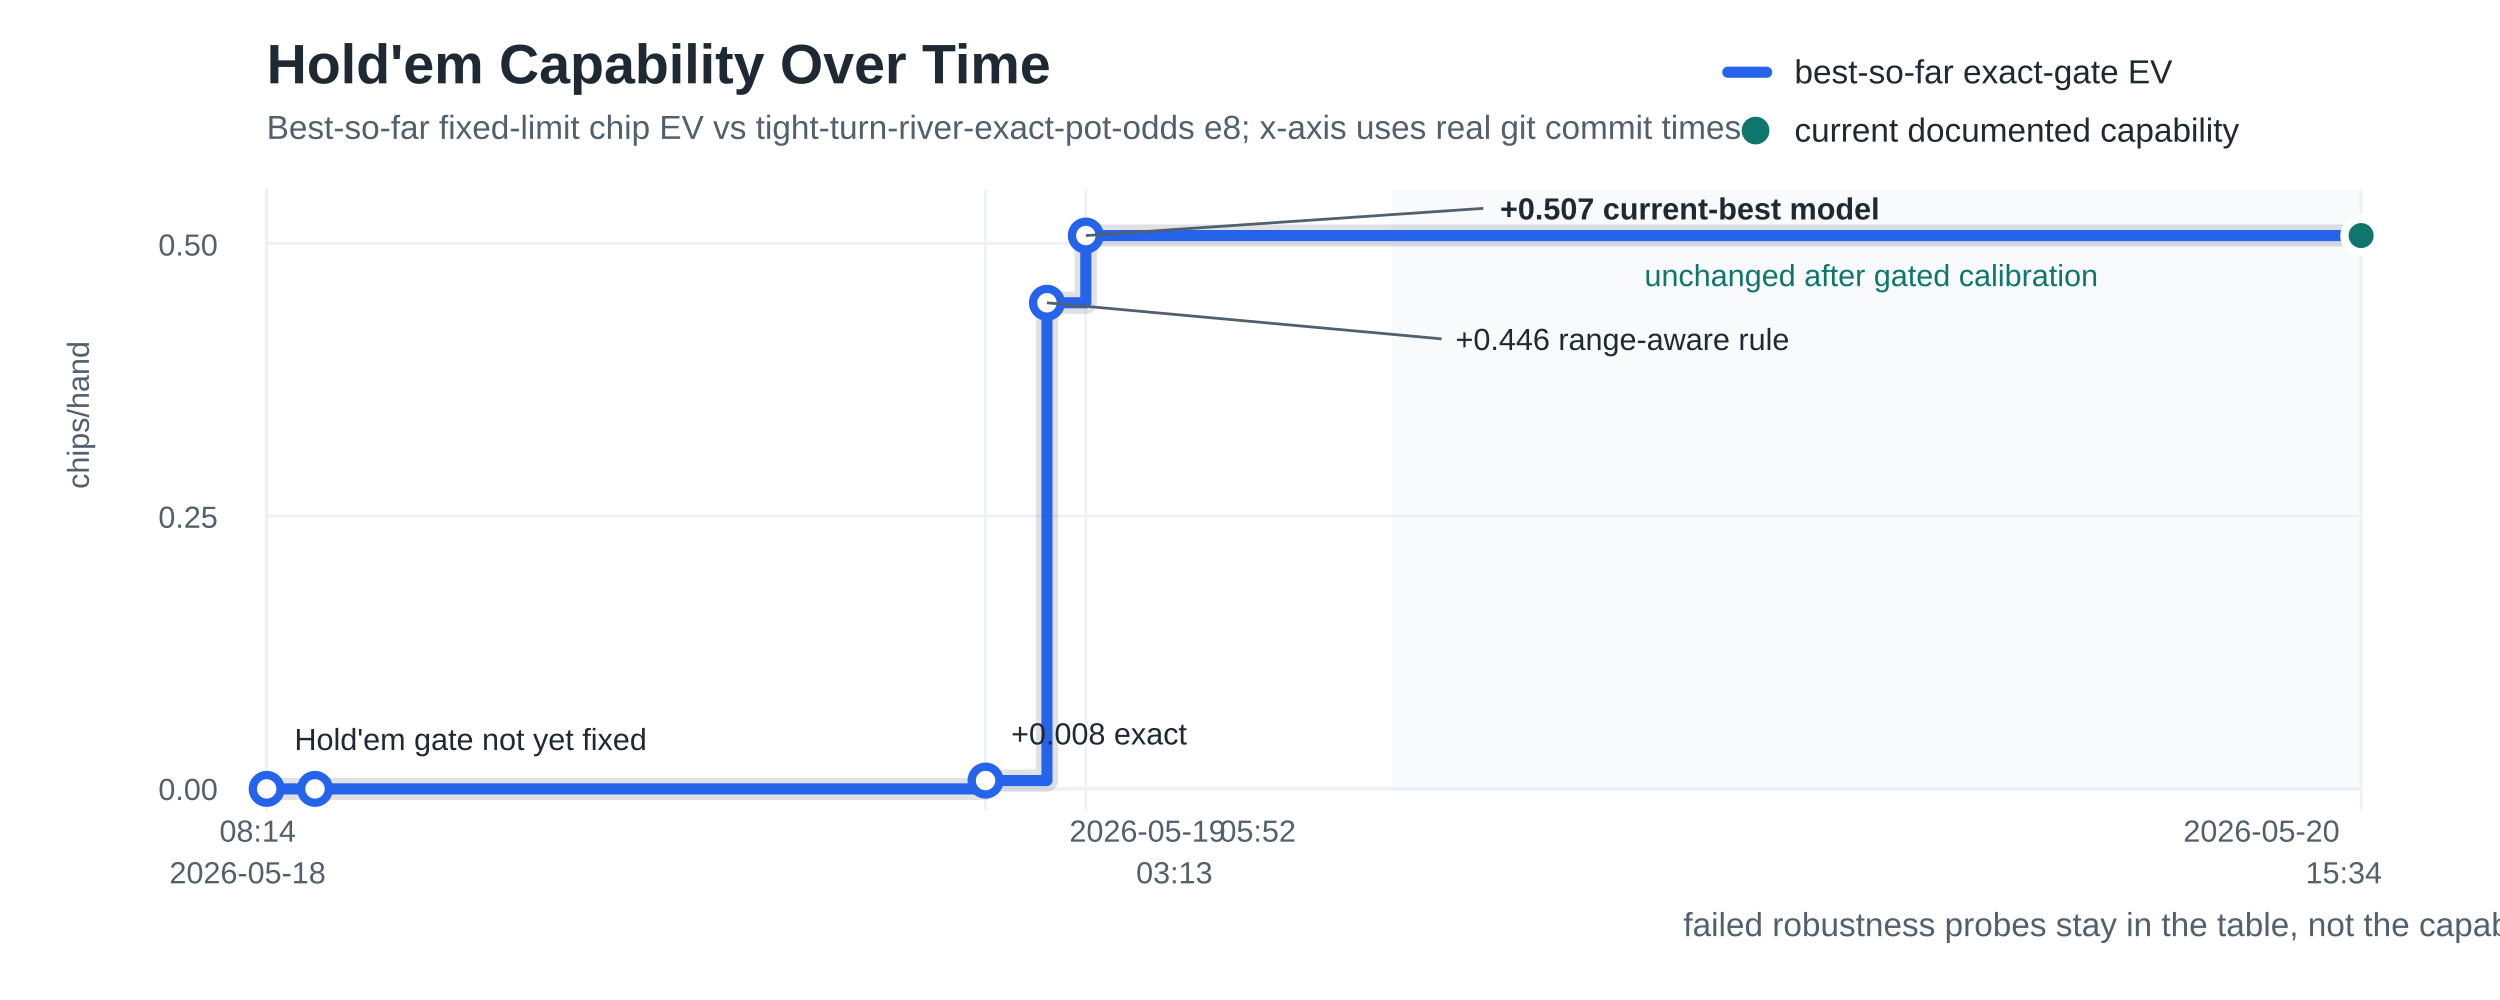
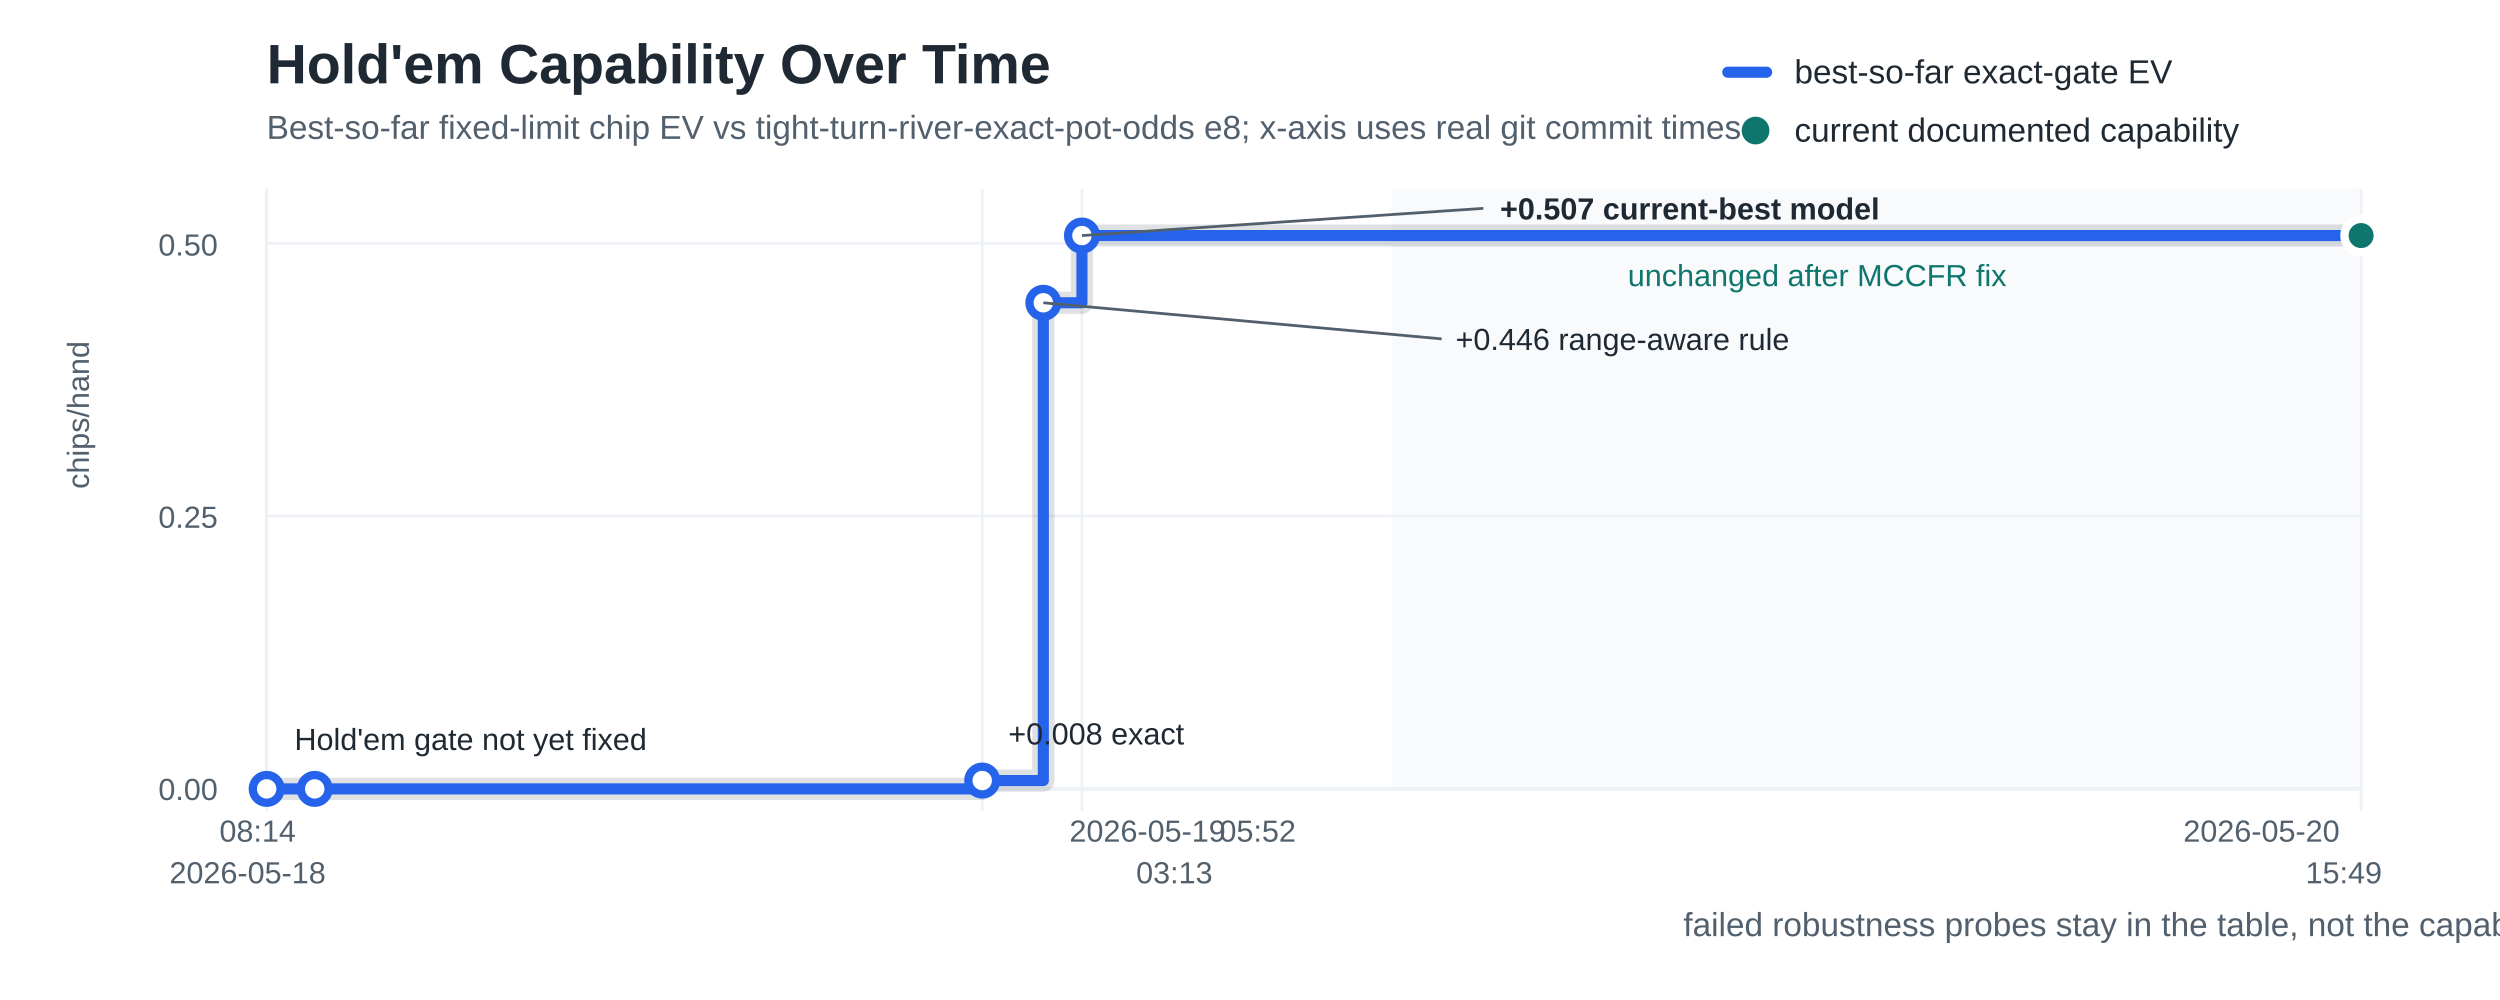
<svg xmlns="http://www.w3.org/2000/svg" width="900" height="360" viewBox="0 0 900 360" role="img" aria-labelledby="title desc">
  <rect width="900" height="360" fill="#ffffff" />
  <rect x="501" y="68" width="349" height="216" fill="#f8fafc" />
  <text x="96" y="30" font-family="Arial, Helvetica, sans-serif" font-size="20" font-weight="700" fill="#1f2933">Hold'em Capability Over Time</text>
  <text x="96" y="50" font-family="Arial, Helvetica, sans-serif" font-size="12" fill="#52606d">Best-so-far fixed-limit chip EV vs tight-turn-river-exact-pot-odds e8; x-axis uses real git commit times</text>
  <g stroke="#d9e2ec" stroke-width="1">
    <line x1="96" y1="284" x2="850" y2="284" />
    <line x1="96" y1="68" x2="96" y2="284" />
  </g>
  <g font-family="Arial, Helvetica, sans-serif" font-size="11" fill="#52606d">
    <line x1="96" y1="284.0" x2="850" y2="284.0" stroke="#eef2f6" stroke-width="1" />
    <text x="57" y="288">0.00</text>
    <line x1="96" y1="185.8" x2="850" y2="185.8" stroke="#eef2f6" stroke-width="1" />
    <text x="57" y="190">0.25</text>
    <line x1="96" y1="87.6" x2="850" y2="87.6" stroke="#eef2f6" stroke-width="1" />
    <text x="57" y="92">0.50</text>
    <text x="32" y="176" transform="rotate(-90 32 176)">chips/hand</text>
  </g>
  <g stroke="#eef2f6" stroke-width="1">
    <line x1="96.0" y1="68" x2="96.0" y2="292" />
-     <line x1="354.8" y1="68" x2="354.8" y2="292" />
-     <line x1="390.9" y1="68" x2="390.9" y2="292" />
+     <line x1="353.6" y1="68" x2="353.6" y2="292" />
+     <line x1="389.5" y1="68" x2="389.5" y2="292" />
    <line x1="850.0" y1="68" x2="850.0" y2="292" />
  </g>
-   <path d="M 96.0 284.0 L 113.4 284.0 L 113.4 284.0 L 354.8 284.0 L 354.8 281.0 L 376.9 281.0 L 376.9 109.0 L 390.9 109.0 L 390.9 84.8 L 850.0 84.8 L 850.0 84.8" fill="none" stroke="#1f2933" stroke-opacity="0.14" stroke-width="8" stroke-linecap="round" stroke-linejoin="round" />
-   <path d="M 96.0 284.0 L 113.4 284.0 L 113.4 284.0 L 354.8 284.0 L 354.8 281.0 L 376.9 281.0 L 376.9 109.0 L 390.9 109.0 L 390.9 84.8 L 850.0 84.8 L 850.0 84.8" fill="none" stroke="#2563eb" stroke-width="4" stroke-linecap="round" stroke-linejoin="round" />
+   <path d="M 96.0 284.0 L 113.3 284.0 L 113.3 284.0 L 353.6 284.0 L 353.6 281.0 L 375.6 281.0 L 375.6 109.0 L 389.5 109.0 L 389.5 84.8 L 846.5 84.8 L 846.5 84.8 L 850.0 84.8" fill="none" stroke="#1f2933" stroke-opacity="0.14" stroke-width="8" stroke-linecap="round" stroke-linejoin="round" />
+   <path d="M 96.0 284.0 L 113.3 284.0 L 113.3 284.0 L 353.6 284.0 L 353.6 281.0 L 375.6 281.0 L 375.6 109.0 L 389.5 109.0 L 389.5 84.8 L 846.5 84.8 L 846.5 84.8 L 850.0 84.8" fill="none" stroke="#2563eb" stroke-width="4" stroke-linecap="round" stroke-linejoin="round" />
  <g fill="#ffffff" stroke="#2563eb" stroke-width="3">
    <circle cx="96.0" cy="284.0" r="5" />
-     <circle cx="113.4" cy="284.0" r="5" />
-     <circle cx="354.8" cy="281.0" r="5" />
-     <circle cx="376.9" cy="109.0" r="5" />
-     <circle cx="390.9" cy="84.8" r="5" />
+     <circle cx="113.3" cy="284.0" r="5" />
+     <circle cx="353.6" cy="281.0" r="5" />
+     <circle cx="375.6" cy="109.0" r="5" />
+     <circle cx="389.5" cy="84.8" r="5" />
  </g>
  <circle cx="850.0" cy="84.8" r="6" fill="#0f766e" stroke="#ffffff" stroke-width="3" />
  <g font-family="Arial, Helvetica, sans-serif" font-size="11" fill="#1f2933">
    <text x="106" y="270">Hold'em gate not yet fixed</text>
-     <text x="364" y="268">+0.008 exact</text>
-     <line x1="376.9" y1="109.0" x2="519" y2="122" stroke="#52606d" stroke-width="1" />
+     <text x="363" y="268">+0.008 exact</text>
+     <line x1="375.6" y1="109.0" x2="519" y2="122" stroke="#52606d" stroke-width="1" />
    <text x="524" y="126">+0.446 range-aware rule</text>
-     <line x1="390.9" y1="84.8" x2="534" y2="75" stroke="#52606d" stroke-width="1" />
+     <line x1="389.5" y1="84.8" x2="534" y2="75" stroke="#52606d" stroke-width="1" />
    <text x="540" y="79" font-weight="700">+0.507 current-best model</text>
-     <text x="592" y="103" fill="#0f766e">unchanged after gated calibration</text>
+     <text x="586" y="103" fill="#0f766e">unchanged after MCCFR fix</text>
  </g>
  <g font-family="Arial, Helvetica, sans-serif" font-size="11" fill="#52606d">
    <text x="61" y="318">2026-05-18</text>
    <text x="79" y="303">08:14</text>
    <text x="385" y="303">2026-05-19</text>
    <text x="409" y="318">03:13</text>
    <text x="439" y="303">05:52</text>
    <text x="786" y="303">2026-05-20</text>
-     <text x="830" y="318">15:34</text>
+     <text x="830" y="318">15:49</text>
  </g>
  <g font-family="Arial, Helvetica, sans-serif" font-size="12" fill="#1f2933">
    <rect x="620" y="24" width="18" height="4" fill="#2563eb" rx="2" />
    <text x="646" y="30">best-so-far exact-gate EV</text>
    <circle cx="632" cy="47" r="5" fill="#0f766e" />
    <text x="646" y="51">current documented capability</text>
    <text x="606" y="337" fill="#52606d">failed robustness probes stay in the table, not the capability line</text>
  </g>
</svg>
